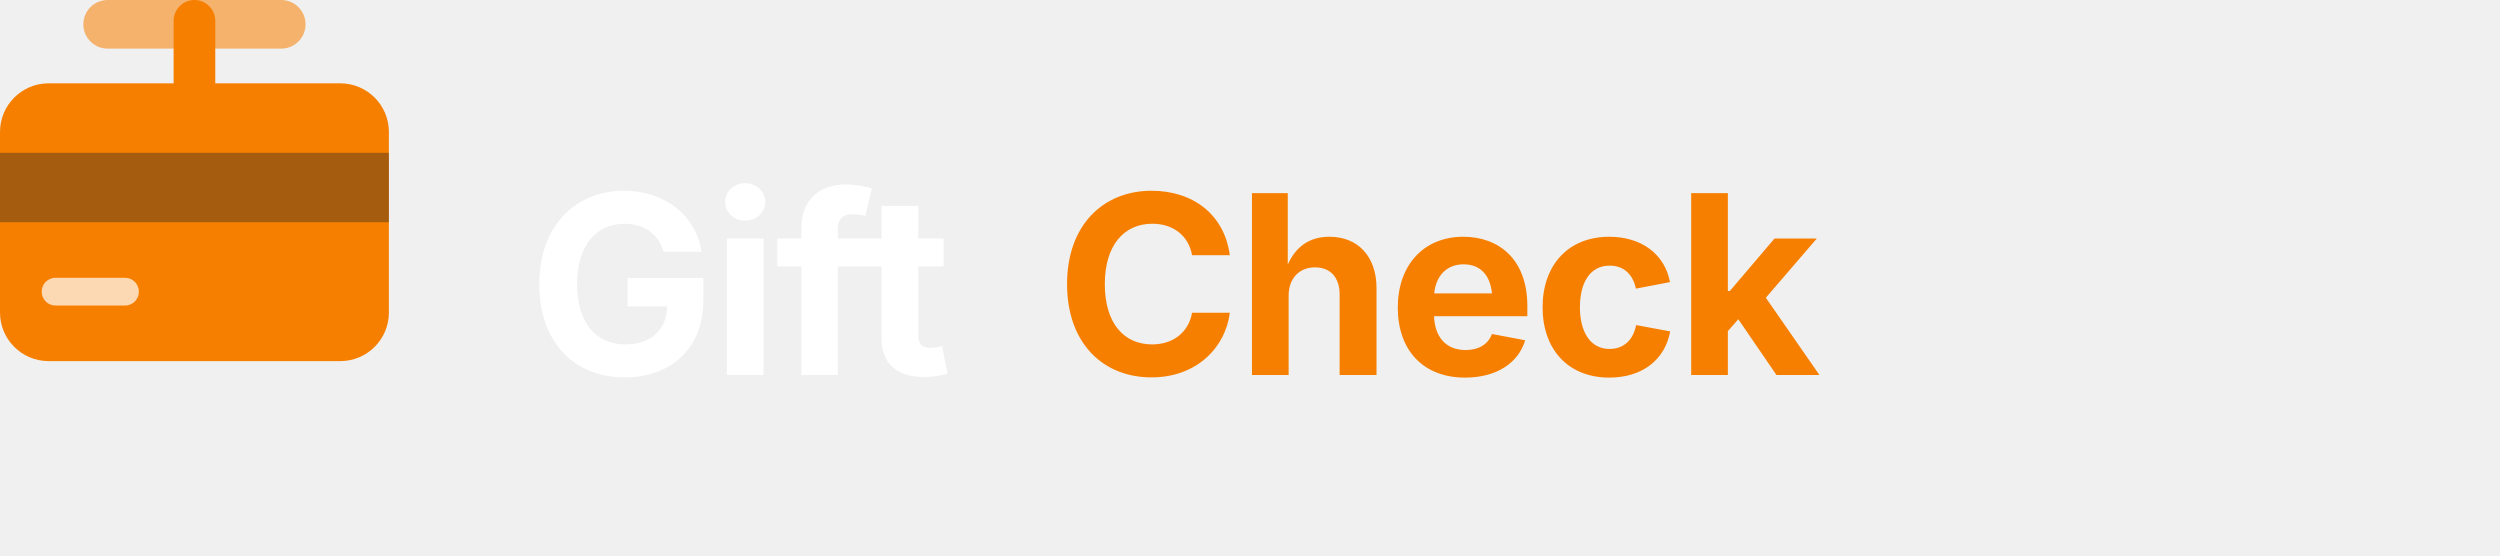
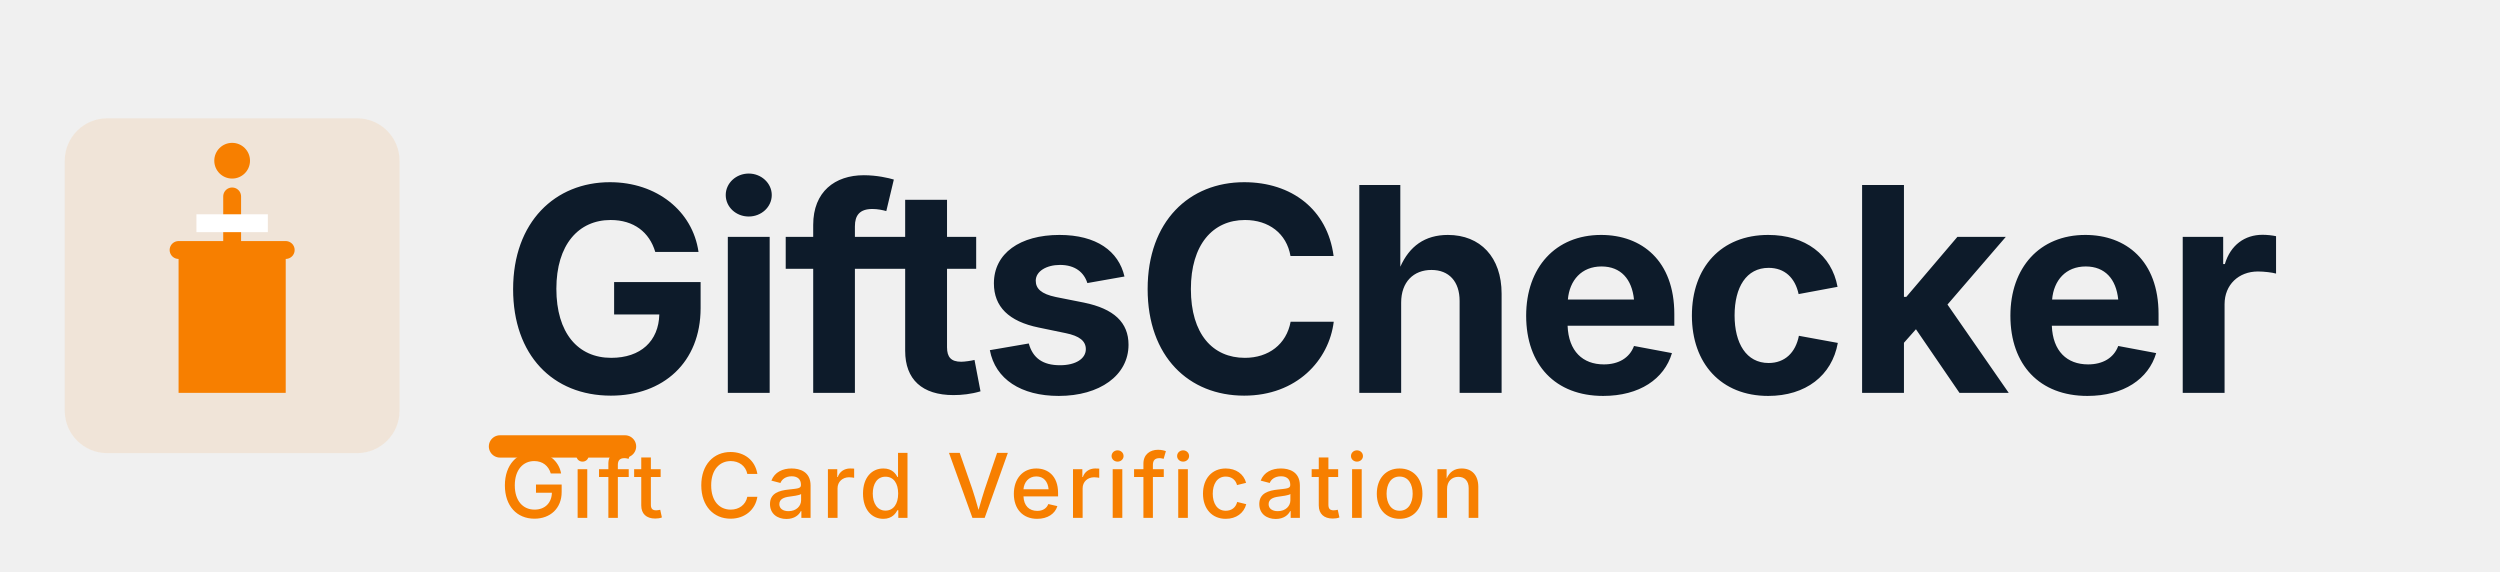
- <svg xmlns="http://www.w3.org/2000/svg" viewBox="0 0 180 40" fill="none">
-   <rect x="0" y="6" width="28" height="20" rx="3.5" fill="#f77f00" />
-   <rect x="0" y="11" width="28" height="5" fill="#0d1b2a" opacity="0.35" />
-   <rect x="12.5" y="0" width="3" height="9" rx="1.5" fill="#f77f00" />
-   <rect x="6" y="0" width="16" height="3.5" rx="1.75" fill="#f77f00" opacity="0.55" />
-   <rect x="3" y="20" width="7" height="2" rx="1" fill="white" opacity="0.7" />
-   <text x="38" y="27" font-family="'Inter', 'Plus Jakarta Sans', system-ui, sans-serif" font-weight="700" font-size="18" fill="white" letter-spacing="-0.3">Gift</text>
-   <text x="76" y="27" font-family="'Inter', 'Plus Jakarta Sans', system-ui, sans-serif" font-weight="700" font-size="18" fill="#f77f00" letter-spacing="-0.3">Check</text>
+ <svg xmlns="http://www.w3.org/2000/svg" viewBox="0 0 280 64" fill="none">
+   <g>
+     <rect x="8" y="14" width="36" height="36" rx="4" fill="#f77f00" opacity="0.1" stroke="#f77f00" stroke-width="1.5" />
+     <path d="M20 28h12v16H20z" fill="#f77f00" />
+     <path d="M26 22v6M20 28h12" stroke="#f77f00" stroke-width="2" stroke-linecap="round" />
+     <circle cx="26" cy="18" r="2" fill="#f77f00" />
+     <rect x="22" y="24" width="8" height="2" fill="#ffffff" />
+   </g>
+   <text x="56" y="44" font-family="'Plus Jakarta Sans', 'Inter', sans-serif" font-size="32" font-weight="700" fill="#0d1b2a" letter-spacing="-0.5">
+     GiftsChecker
+   </text>
+   <text x="56" y="58" font-family="'Inter', sans-serif" font-size="10" font-weight="500" fill="#f77f00" letter-spacing="0.5" text-transform="uppercase">
+     Gift Card Verification
+   </text>
+   <line x1="56" y1="50" x2="70" y2="50" stroke="#f77f00" stroke-width="2.5" stroke-linecap="round" />
</svg>
